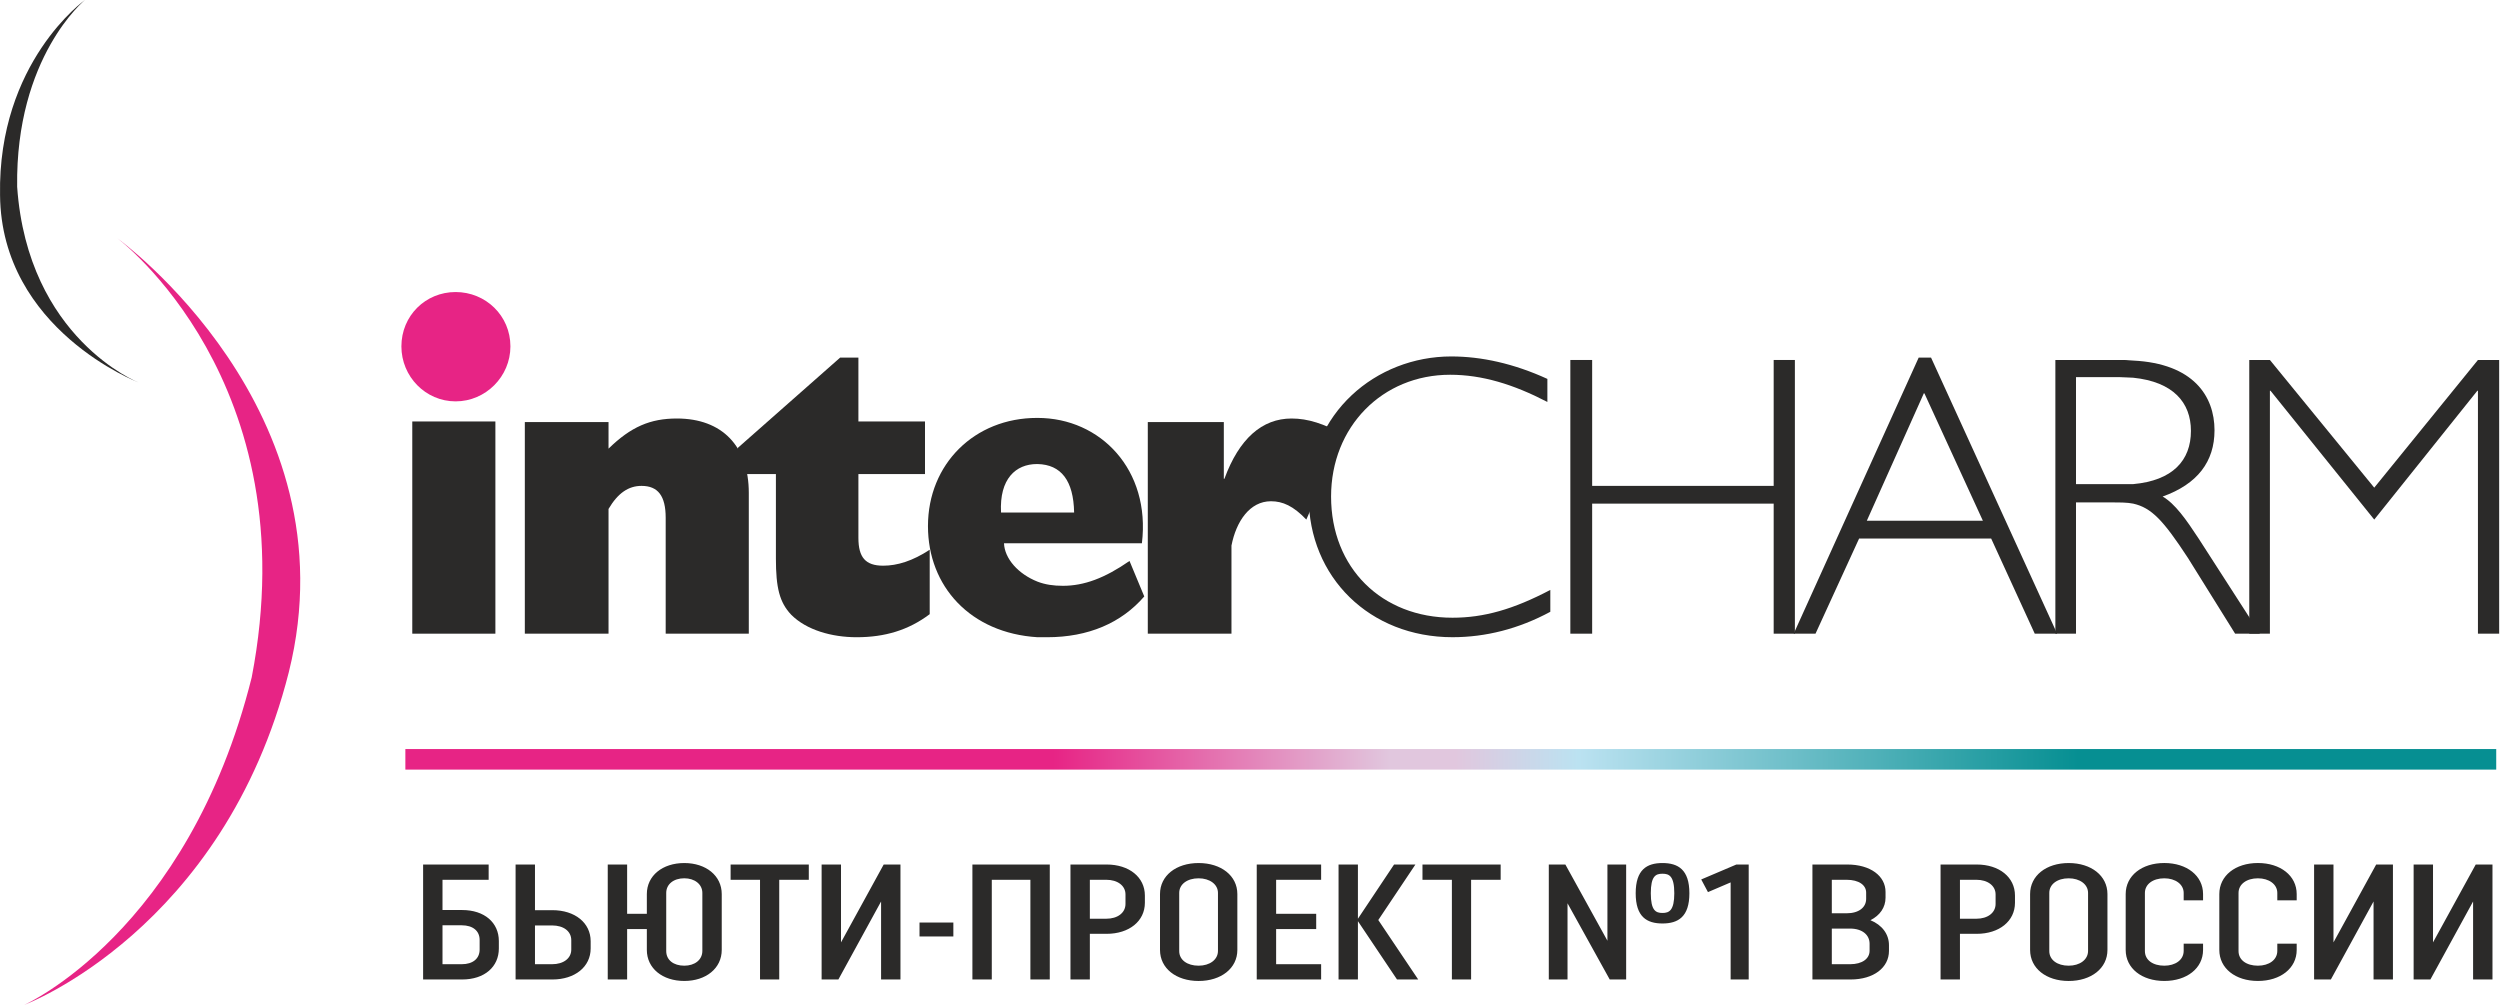
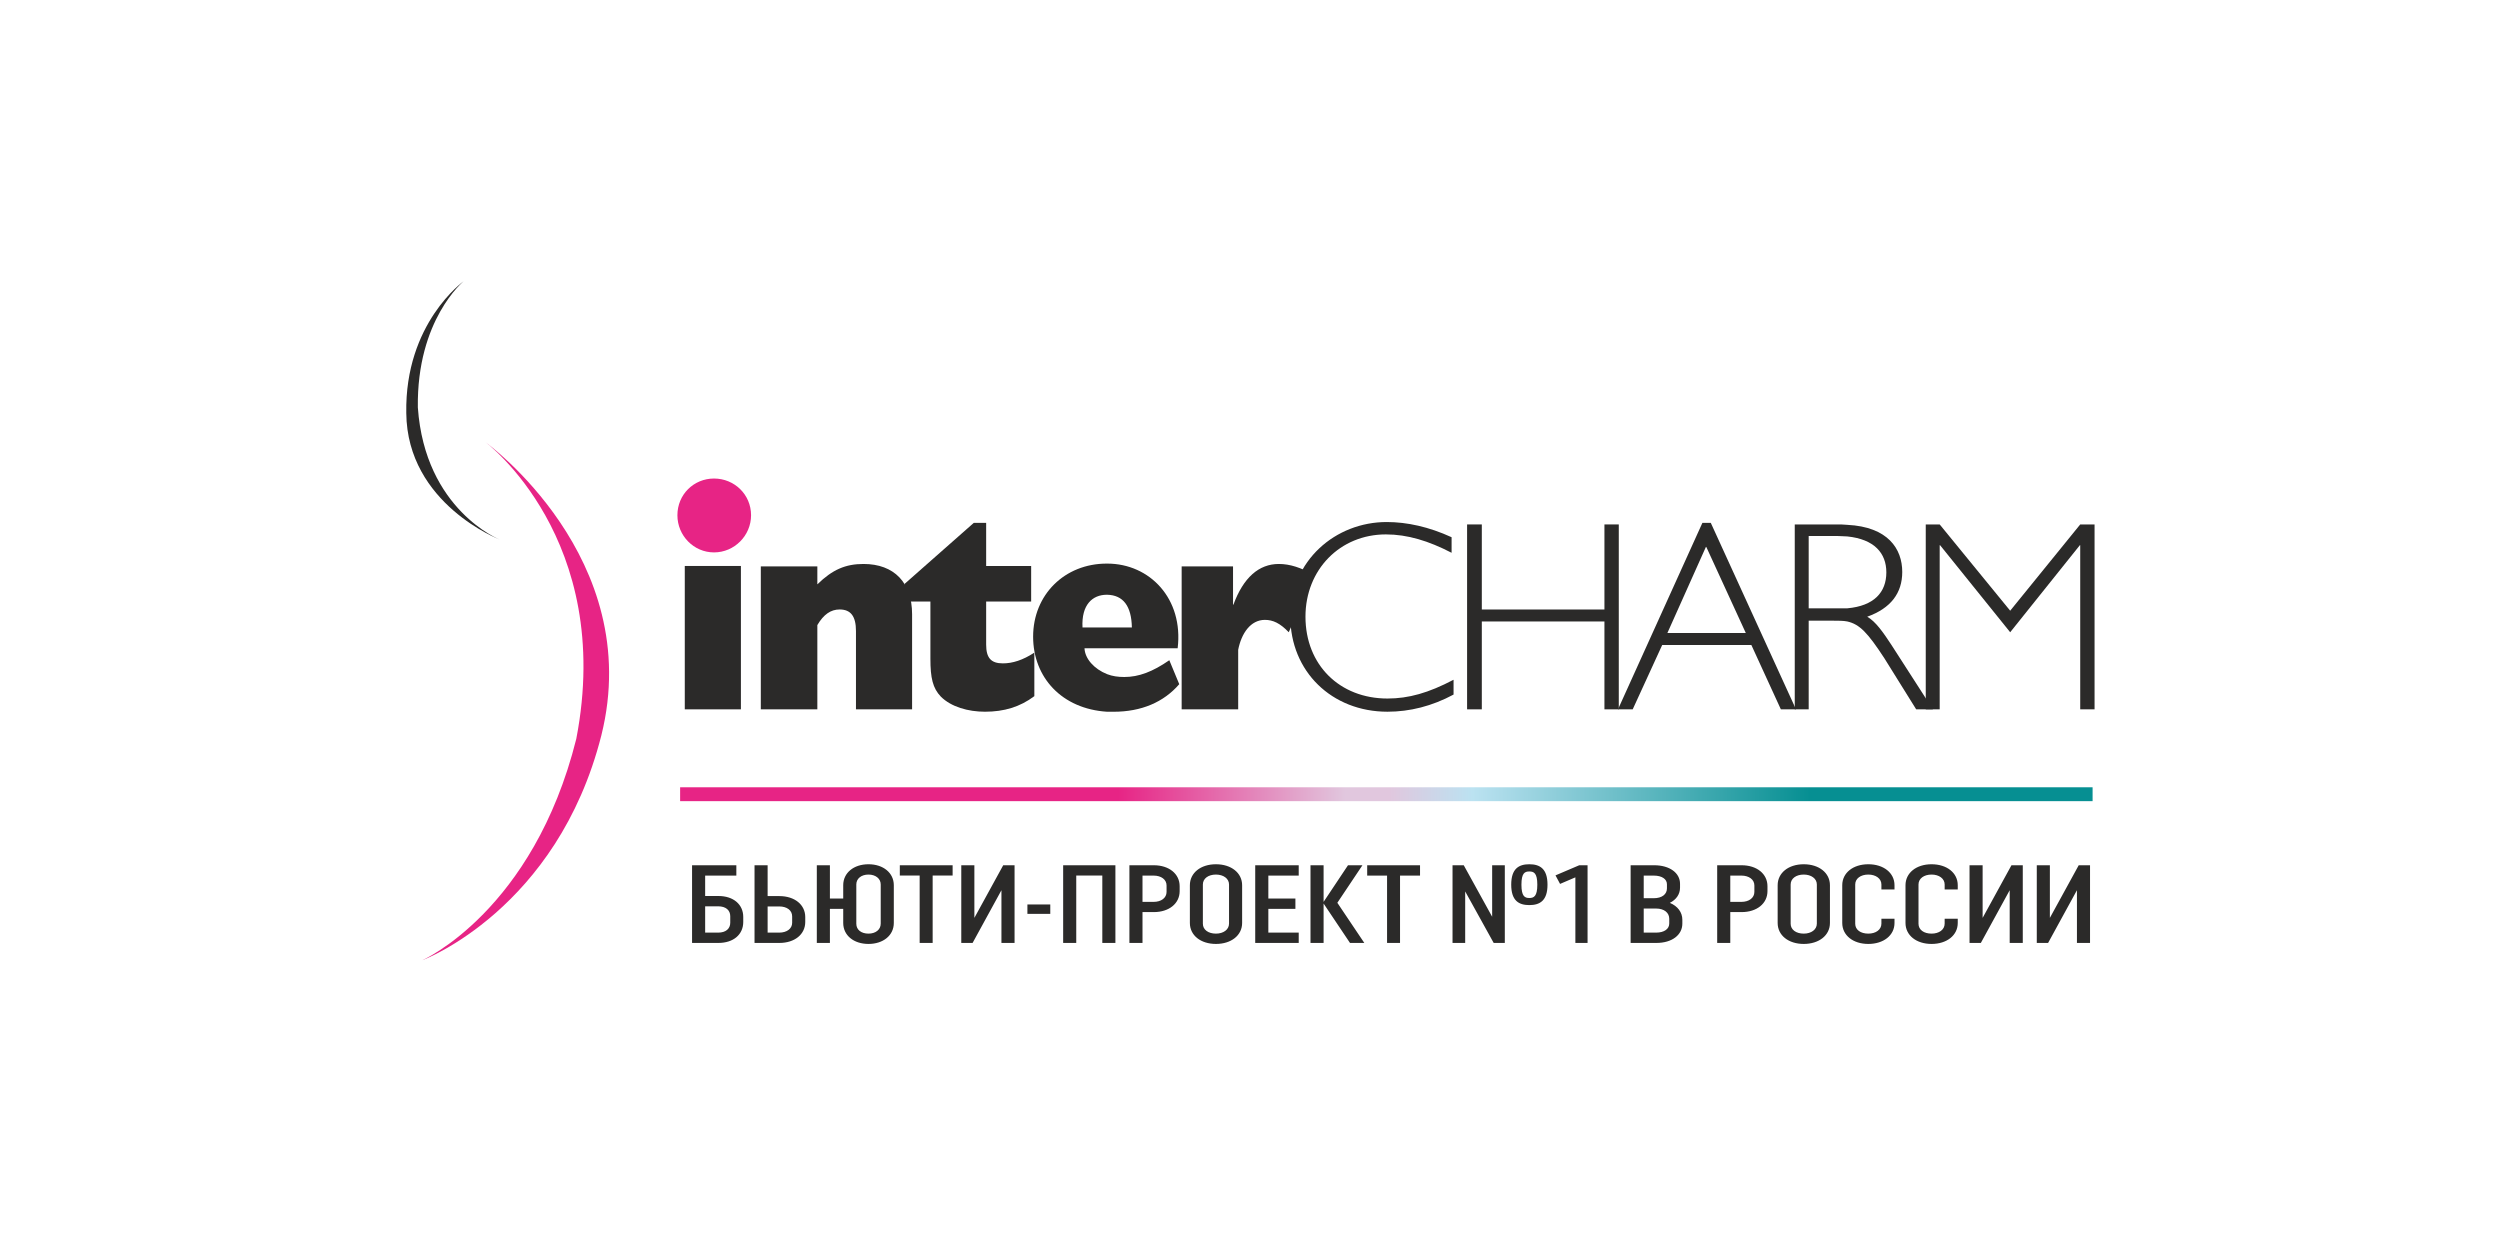
- <svg xmlns="http://www.w3.org/2000/svg" width="102" height="41" viewBox="0 0 102 41" fill="none">
-   <path d="M16.821 25.854H20.212V17.196H16.821V25.854Z" fill="#2B2A29" />
-   <path d="M20.825 14.133C20.825 15.363 19.815 16.376 18.589 16.376C17.363 16.376 16.377 15.363 16.377 14.133C16.377 12.88 17.363 11.915 18.589 11.915C19.815 11.915 20.825 12.88 20.825 14.133Z" fill="#E72485" />
-   <path d="M3.465 0C3.465 0 -0.094 2.533 0.002 7.959C0.05 13.458 5.653 15.605 5.653 15.605C5.653 15.605 1.132 13.82 0.7 7.621C0.627 2.315 3.465 0 3.465 0V0Z" fill="#2B2A29" />
-   <path d="M0.988 41C0.988 41 9.115 37.962 11.784 27.422C14.453 16.713 4.787 9.72 4.787 9.72C4.787 9.72 12.602 15.556 10.269 27.639C7.672 38.034 0.988 41 0.988 41V41Z" fill="#E72485" />
-   <path d="M21.413 17.22H24.828V18.305C25.741 17.412 26.535 17.075 27.617 17.075C29.468 17.075 30.551 18.208 30.551 20.114V25.854H27.16V21.127C27.16 20.235 26.848 19.824 26.174 19.824C25.645 19.824 25.212 20.114 24.828 20.765V25.854H21.413V17.22Z" fill="#2B2A29" />
-   <path d="M37.932 25.058C37.067 25.709 36.105 25.999 34.951 25.999C33.941 25.999 32.907 25.709 32.282 25.082C31.801 24.575 31.657 23.973 31.657 22.791V19.342H30.094V18.281L34.277 14.591H35.023V17.196H37.74V19.342H35.023V21.946C35.023 22.742 35.312 23.08 36.033 23.08C36.61 23.08 37.235 22.887 37.932 22.429V25.058L37.932 25.058Z" fill="#2B2A29" />
-   <path d="M42.333 18.933C43.295 18.956 43.8 19.608 43.824 20.91H42.333V22.164H46.59C46.95 19.174 44.906 17.051 42.333 17.051V18.933ZM42.333 25.999V23.732C42.646 23.852 42.982 23.901 43.367 23.901C44.233 23.901 45.075 23.587 46.084 22.887L46.686 24.335C45.748 25.42 44.401 25.999 42.718 25.999H42.333ZM40.842 20.91C40.77 19.536 41.444 18.933 42.309 18.933H42.333V17.051H42.309C39.76 17.051 37.861 18.933 37.861 21.465C37.861 23.924 39.592 25.83 42.333 25.999V23.732C41.54 23.418 40.987 22.791 40.963 22.164H42.333V20.91H40.842Z" fill="#2B2A29" />
-   <path d="M49.932 17.22V19.535H49.956C50.557 17.895 51.495 17.075 52.697 17.075C53.37 17.075 54.02 17.292 54.813 17.726L53.298 21.199C52.769 20.644 52.336 20.451 51.855 20.451C50.99 20.451 50.437 21.271 50.244 22.26V25.854H46.83V17.22H49.932H49.932Z" fill="#2B2A29" />
-   <path d="M63.133 16.4C61.739 15.676 60.464 15.29 59.165 15.29C56.4 15.29 54.308 17.412 54.308 20.259C54.308 23.175 56.376 25.203 59.261 25.203C60.536 25.203 61.738 24.865 63.253 24.069V24.961C61.955 25.661 60.608 25.998 59.261 25.998C55.895 25.998 53.394 23.562 53.394 20.259C53.394 16.858 56.135 14.543 59.213 14.543C60.44 14.543 61.762 14.832 63.133 15.459V16.4L63.133 16.4Z" fill="#2B2A29" />
-   <path d="M73.231 25.854H72.366V20.548H64.96V25.854H64.07V14.687H64.96V19.824H72.366V14.687H73.231V25.854Z" fill="#2B2A29" />
-   <path d="M80.902 21.247H78.522V21.971H81.239L83.018 25.854H83.931L78.787 14.591H78.522V16.062L80.902 21.247ZM78.522 21.247H76.166L78.497 16.038L78.522 16.062V14.591H78.282L73.183 25.854H74.073L75.852 21.971H78.522V21.247H78.522Z" fill="#2B2A29" />
-   <path d="M87.034 15.411C88.668 15.579 89.39 16.424 89.39 17.581C89.39 18.787 88.645 19.607 87.034 19.752V20.548C87.779 20.716 88.26 21.223 89.269 22.766L91.193 25.854H92.203L89.703 21.971C89.197 21.199 88.741 20.548 88.235 20.259C89.655 19.752 90.352 18.835 90.352 17.557C90.352 16.159 89.486 14.832 87.033 14.711V15.411H87.034ZM84.701 15.387H86.48C86.674 15.387 86.866 15.411 87.034 15.411V14.711C86.913 14.711 86.793 14.687 86.649 14.687H83.859V25.854H84.701V20.499H86.168C86.504 20.499 86.793 20.499 87.034 20.548V19.752H84.701V15.387L84.701 15.387Z" fill="#2B2A29" />
-   <path d="M101.1 14.687H101.966V25.854H101.1V15.941H101.077L96.869 21.199L92.636 15.941H92.612V25.854H91.77V14.687H92.612L96.869 19.897L101.1 14.687Z" fill="#2B2A29" />
-   <path fill-rule="evenodd" clip-rule="evenodd" d="M18.852 39.963C19.77 39.963 20.353 39.447 20.353 38.697V38.395C20.353 37.645 19.77 37.129 18.852 37.129H18.054V35.895H19.937V35.272H17.263V39.963H18.852L18.852 39.963ZM18.838 37.752C19.3 37.752 19.569 37.986 19.569 38.348V38.743C19.569 39.105 19.3 39.34 18.838 39.34H18.054V37.752H18.838ZM21.036 39.963H22.537C23.456 39.963 24.099 39.447 24.099 38.697V38.401C24.099 37.651 23.456 37.135 22.537 37.135H21.827V35.272H21.036V39.963ZM22.524 37.758C22.993 37.758 23.308 37.993 23.308 38.361V38.743C23.308 39.099 22.993 39.34 22.524 39.34H21.827V37.758H22.524ZM25.587 39.963V37.906H26.391V38.757C26.391 39.507 27.028 40.023 27.919 40.023C28.804 40.023 29.447 39.507 29.447 38.757V36.478C29.447 35.728 28.804 35.212 27.919 35.212C27.028 35.212 26.391 35.728 26.391 36.478V37.283H25.587V35.272H24.796V39.963H25.587ZM28.656 38.797C28.656 39.166 28.341 39.4 27.919 39.4C27.483 39.4 27.182 39.172 27.182 38.804V36.431C27.182 36.076 27.483 35.834 27.919 35.834C28.341 35.834 28.656 36.076 28.656 36.431V38.797V38.797ZM32.999 35.272H29.809V35.895H31.009V39.963H31.793V35.895H32.999V35.272ZM34.206 39.963L35.948 36.78V39.963H36.739V35.272H36.055L34.313 38.449V35.272H33.522V39.963H34.206ZM37.516 38.207H38.897V37.638H37.516V38.207ZM40.465 39.963V35.895H42.04V39.963H42.831V35.272H39.674V39.963H40.465ZM45.15 38.1C46.068 38.1 46.711 37.584 46.711 36.833V36.538C46.711 35.788 46.068 35.272 45.15 35.272H43.675V39.963H44.466V38.1H45.15ZM45.136 35.895C45.599 35.895 45.92 36.137 45.92 36.492V36.88C45.92 37.242 45.599 37.484 45.136 37.484H44.466V35.895H45.136V35.895ZM50.484 38.757V36.478C50.484 35.728 49.821 35.212 48.903 35.212C47.985 35.212 47.328 35.728 47.328 36.478V38.757C47.328 39.508 47.985 40.024 48.903 40.024C49.821 40.024 50.484 39.508 50.484 38.757ZM49.693 38.797C49.693 39.159 49.352 39.4 48.903 39.4C48.44 39.4 48.112 39.166 48.112 38.804V36.431C48.112 36.076 48.44 35.835 48.903 35.835C49.352 35.835 49.693 36.076 49.693 36.431V38.797V38.797ZM53.902 39.34H52.066V37.906H53.701V37.283H52.066V35.895H53.902V35.272H51.275V39.963H53.902V39.34ZM56.998 39.963H57.863L56.234 37.537L57.749 35.272H56.878L55.403 37.484V35.272H54.613V39.963H55.403V37.584L56.998 39.963H56.998ZM61.227 35.272H58.037V35.895H59.237V39.963H60.021V35.895H61.227V35.272ZM63.955 39.963V36.854L65.677 39.963H66.347V35.272H65.583V38.382L63.867 35.272H63.191V39.963H63.955H63.955ZM68.927 36.445C68.927 35.48 68.465 35.212 67.829 35.212C67.192 35.212 66.736 35.48 66.736 36.445C66.736 37.41 67.192 37.678 67.829 37.678C68.465 37.678 68.927 37.41 68.927 36.445ZM68.311 36.445C68.311 37.148 68.103 37.249 67.829 37.249C67.554 37.249 67.353 37.148 67.353 36.445C67.353 35.741 67.554 35.648 67.829 35.648C68.103 35.648 68.311 35.741 68.311 36.445ZM69.41 35.882L69.685 36.398L70.61 36.002V39.963H71.347V35.272H70.844L69.41 35.882V35.882ZM73.947 39.963H75.502C76.454 39.963 77.07 39.474 77.07 38.797V38.563C77.07 38.114 76.789 37.738 76.313 37.544C76.702 37.35 76.93 37.021 76.93 36.626V36.391C76.93 35.741 76.313 35.272 75.368 35.272H73.947V39.963ZM75.482 37.886C75.985 37.886 76.279 38.147 76.279 38.502V38.791C76.279 39.112 75.984 39.34 75.482 39.34H74.738V37.886H75.482V37.886ZM75.341 35.895C75.851 35.895 76.139 36.117 76.139 36.418V36.673C76.139 37.014 75.851 37.262 75.341 37.262H74.738V35.895H75.341ZM80.649 38.1C81.567 38.1 82.211 37.584 82.211 36.833V36.538C82.211 35.788 81.567 35.272 80.649 35.272H79.175V39.963H79.966V38.1H80.649ZM80.636 35.895C81.098 35.895 81.42 36.137 81.42 36.492V36.88C81.42 37.242 81.098 37.484 80.636 37.484H79.966V35.895H80.636V35.895ZM85.984 38.757V36.478C85.984 35.728 85.32 35.212 84.402 35.212C83.484 35.212 82.828 35.728 82.828 36.478V38.757C82.828 39.508 83.484 40.024 84.402 40.024C85.321 40.024 85.984 39.508 85.984 38.757ZM85.193 38.797C85.193 39.159 84.851 39.4 84.402 39.4C83.94 39.4 83.611 39.166 83.611 38.804V36.431C83.611 36.076 83.94 35.835 84.402 35.835C84.851 35.835 85.193 36.076 85.193 36.431V38.797V38.797ZM89.094 38.502V38.797C89.094 39.166 88.752 39.4 88.303 39.4C87.84 39.4 87.512 39.172 87.512 38.804V36.431C87.512 36.076 87.84 35.835 88.303 35.835C88.752 35.835 89.094 36.076 89.094 36.431V36.733H89.885V36.478C89.885 35.728 89.221 35.211 88.303 35.211C87.385 35.211 86.728 35.728 86.728 36.478V38.757C86.728 39.507 87.385 40.023 88.303 40.023C89.221 40.023 89.885 39.507 89.885 38.757V38.502H89.094V38.502ZM92.914 38.502V38.797C92.914 39.166 92.572 39.4 92.123 39.4C91.66 39.4 91.332 39.172 91.332 38.804V36.431C91.332 36.076 91.66 35.835 92.123 35.835C92.572 35.835 92.914 36.076 92.914 36.431V36.733H93.705V36.478C93.705 35.728 93.041 35.211 92.123 35.211C91.205 35.211 90.548 35.728 90.548 36.478V38.757C90.548 39.507 91.204 40.023 92.123 40.023C93.041 40.023 93.705 39.507 93.705 38.757V38.502H92.914V38.502ZM95.099 39.963L96.841 36.78V39.963H97.632V35.272H96.948L95.206 38.449V35.272H94.415V39.963H95.099ZM99.16 39.963L100.902 36.78V39.963H101.693V35.272H101.01L99.267 38.449V35.272H98.476V39.963H99.16Z" fill="#2B2A29" />
-   <path fill-rule="evenodd" clip-rule="evenodd" d="M16.539 31.4H101.846V30.561H16.539V31.4Z" fill="url(#paint0_linear)" />
+ <svg xmlns="http://www.w3.org/2000/svg" width="80" height="40" viewBox="0 0 80 40" fill="none">
+   <path d="M21.913 22.699H23.709V18.111H21.913V22.699Z" fill="#2B2A29" />
+   <path d="M24.034 16.488C24.034 17.14 23.499 17.677 22.849 17.677C22.2 17.677 21.677 17.14 21.677 16.488C21.677 15.824 22.2 15.313 22.849 15.313C23.499 15.313 24.034 15.824 24.034 16.488Z" fill="#E72485" />
+   <path d="M14.836 9C14.836 9 12.95 10.342 13.001 13.217C13.027 16.131 15.995 17.268 15.995 17.268C15.995 17.268 13.6 16.322 13.371 13.038C13.332 10.227 14.836 9 14.836 9V9Z" fill="#2B2A29" />
+   <path d="M13.523 30.724C13.523 30.724 17.83 29.114 19.244 23.529C20.658 17.855 15.536 14.15 15.536 14.15C15.536 14.15 19.677 17.242 18.441 23.644C17.065 29.152 13.523 30.723 13.523 30.723V30.724Z" fill="#E72485" />
+   <path d="M24.346 18.124H26.155V18.699C26.639 18.226 27.059 18.047 27.633 18.047C28.614 18.047 29.187 18.647 29.187 19.657V22.698H27.391V20.194C27.391 19.721 27.225 19.503 26.868 19.503C26.588 19.503 26.359 19.657 26.155 20.002V22.698H24.346V18.124Z" fill="#2B2A29" />
+   <path d="M33.099 22.277C32.64 22.622 32.13 22.775 31.519 22.775C30.984 22.775 30.436 22.622 30.105 22.29C29.85 22.021 29.773 21.702 29.773 21.076V19.248H28.945V18.686L31.162 16.731H31.557V18.111H32.997V19.248H31.557V20.628C31.557 21.05 31.71 21.228 32.092 21.228C32.398 21.228 32.729 21.126 33.099 20.884V22.277L33.099 22.277Z" fill="#2B2A29" />
+   <path d="M35.43 19.032C35.94 19.044 36.207 19.39 36.22 20.079H35.43V20.744H37.685C37.876 19.16 36.794 18.035 35.43 18.035V19.032ZM35.43 22.776V21.574C35.596 21.638 35.774 21.664 35.978 21.664C36.437 21.664 36.883 21.498 37.418 21.127L37.736 21.894C37.239 22.469 36.526 22.776 35.634 22.776H35.43ZM34.64 20.079C34.602 19.351 34.959 19.032 35.417 19.032H35.43V18.035H35.417C34.067 18.035 33.06 19.032 33.06 20.373C33.06 21.677 33.978 22.686 35.43 22.776V21.574C35.01 21.408 34.717 21.076 34.704 20.744H35.43V20.079H34.64Z" fill="#2B2A29" />
+   <path d="M39.457 18.124V19.35H39.469C39.788 18.481 40.285 18.047 40.922 18.047C41.279 18.047 41.623 18.162 42.043 18.392L41.24 20.232C40.96 19.938 40.731 19.836 40.476 19.836C40.017 19.836 39.724 20.27 39.622 20.794V22.698H37.813V18.124H39.457H39.457Z" fill="#2B2A29" />
+   <path d="M46.451 17.689C45.712 17.306 45.036 17.101 44.348 17.101C42.883 17.101 41.775 18.226 41.775 19.734C41.775 21.279 42.871 22.353 44.399 22.353C45.075 22.353 45.712 22.174 46.514 21.752V22.226C45.826 22.596 45.113 22.775 44.399 22.775C42.616 22.775 41.291 21.484 41.291 19.734C41.291 17.932 42.743 16.705 44.374 16.705C45.024 16.705 45.724 16.858 46.451 17.191V17.689L46.451 17.689Z" fill="#2B2A29" />
+   <path d="M51.801 22.699H51.342V19.887H47.418V22.699H46.947V16.782H47.418V19.504H51.342V16.782H51.801V22.699Z" fill="#2B2A29" />
+   <path d="M55.866 20.257H54.605V20.641H56.044L56.987 22.698H57.471L54.745 16.731H54.605V17.51L55.866 20.257ZM54.605 20.257H53.356L54.591 17.497L54.605 17.51V16.731H54.477L51.776 22.698H52.247L53.19 20.641H54.605V20.257H54.605Z" fill="#2B2A29" />
+   <path d="M59.114 17.166C59.98 17.255 60.363 17.702 60.363 18.316C60.363 18.955 59.968 19.389 59.114 19.466V19.887C59.509 19.977 59.764 20.245 60.299 21.063L61.318 22.699H61.853L60.528 20.641C60.261 20.232 60.019 19.887 59.751 19.735C60.503 19.466 60.872 18.98 60.872 18.303C60.872 17.562 60.414 16.859 59.114 16.795V17.166H59.114ZM57.878 17.153H58.821C58.924 17.153 59.025 17.166 59.114 17.166V16.795C59.051 16.795 58.987 16.782 58.91 16.782H57.432V22.699H57.878V19.862H58.656C58.834 19.862 58.987 19.862 59.114 19.887V19.466H57.878V17.153L57.878 17.153Z" fill="#2B2A29" />
+   <path d="M66.567 16.782H67.026V22.699H66.567V17.447H66.555L64.326 20.232L62.083 17.447H62.07V22.699H61.624V16.782H62.07L64.326 19.543L66.567 16.782Z" fill="#2B2A29" />
+   <path fill-rule="evenodd" clip-rule="evenodd" d="M22.988 30.174C23.474 30.174 23.784 29.901 23.784 29.503V29.343C23.784 28.945 23.474 28.672 22.988 28.672H22.565V28.019H23.563V27.688H22.146V30.174H22.988L22.988 30.174ZM22.981 29.002C23.226 29.002 23.368 29.126 23.368 29.318V29.528C23.368 29.719 23.226 29.844 22.981 29.844H22.565V29.002H22.981ZM24.145 30.174H24.941C25.427 30.174 25.768 29.901 25.768 29.503V29.346C25.768 28.949 25.427 28.675 24.941 28.675H24.564V27.688H24.145V30.174ZM24.934 29.006C25.182 29.006 25.349 29.13 25.349 29.325V29.528C25.349 29.716 25.182 29.844 24.934 29.844H24.564V29.006H24.934ZM26.557 30.174V29.084H26.983V29.535C26.983 29.933 27.32 30.206 27.792 30.206C28.261 30.206 28.602 29.933 28.602 29.535V28.327C28.602 27.93 28.261 27.656 27.792 27.656C27.32 27.656 26.983 27.93 26.983 28.327V28.754H26.557V27.688H26.138V30.174H26.557ZM28.183 29.556C28.183 29.751 28.016 29.876 27.792 29.876C27.562 29.876 27.402 29.755 27.402 29.56V28.302C27.402 28.114 27.562 27.986 27.792 27.986C28.016 27.986 28.183 28.114 28.183 28.302V29.556V29.556ZM30.484 27.688H28.794V28.018H29.429V30.174H29.845V28.018H30.484V27.688ZM31.123 30.174L32.046 28.487V30.174H32.466V27.688H32.103L31.18 29.372V27.688H30.761V30.174H31.123ZM32.877 29.244H33.609V28.942H32.877V29.244ZM34.44 30.174V28.018H35.274V30.174H35.693V27.688H34.021V30.174H34.44ZM36.922 29.187C37.408 29.187 37.749 28.913 37.749 28.516V28.359C37.749 27.962 37.408 27.688 36.922 27.688H36.141V30.174H36.56V29.187H36.922ZM36.915 28.019C37.16 28.019 37.33 28.146 37.33 28.335V28.541C37.33 28.732 37.16 28.86 36.915 28.86H36.56V28.019H36.915V28.019ZM39.748 29.535V28.328C39.748 27.93 39.397 27.656 38.91 27.656C38.424 27.656 38.076 27.93 38.076 28.328V29.535C38.076 29.933 38.424 30.206 38.91 30.206C39.397 30.206 39.748 29.933 39.748 29.535ZM39.329 29.556C39.329 29.748 39.148 29.876 38.91 29.876C38.665 29.876 38.492 29.751 38.492 29.56V28.303C38.492 28.114 38.665 27.986 38.91 27.986C39.148 27.986 39.329 28.114 39.329 28.303V29.556V29.556ZM41.559 29.844H40.587V29.084H41.453V28.754H40.587V28.019H41.559V27.688H40.167V30.174H41.559V29.844ZM43.2 30.174H43.658L42.795 28.889L43.598 27.688H43.136L42.355 28.86V27.688H41.936V30.174H42.355V28.913L43.2 30.174H43.2ZM45.441 27.688H43.75V28.019H44.386V30.174H44.801V28.019H45.441V27.688ZM46.886 30.174V28.526L47.798 30.174H48.154V27.688H47.749V29.336L46.84 27.688H46.481V30.174H46.886H46.886ZM49.52 28.31C49.52 27.798 49.276 27.656 48.938 27.656C48.601 27.656 48.359 27.798 48.359 28.31C48.359 28.821 48.601 28.963 48.938 28.963C49.276 28.963 49.52 28.821 49.52 28.31ZM49.194 28.31C49.194 28.683 49.084 28.736 48.938 28.736C48.793 28.736 48.686 28.683 48.686 28.31C48.686 27.937 48.793 27.887 48.938 27.887C49.084 27.887 49.194 27.937 49.194 28.31ZM49.776 28.012L49.922 28.285L50.412 28.075V30.174H50.802V27.688H50.536L49.776 28.012V28.012ZM52.18 30.174H53.004C53.508 30.174 53.835 29.915 53.835 29.556V29.432C53.835 29.194 53.686 28.995 53.434 28.892C53.64 28.789 53.761 28.615 53.761 28.406V28.281C53.761 27.937 53.434 27.688 52.933 27.688H52.18V30.174ZM52.993 29.073C53.26 29.073 53.416 29.212 53.416 29.4V29.553C53.416 29.723 53.26 29.844 52.993 29.844H52.599V29.073H52.993V29.073ZM52.919 28.019C53.189 28.019 53.342 28.136 53.342 28.296V28.43C53.342 28.612 53.189 28.743 52.919 28.743H52.599V28.019H52.919ZM55.731 29.187C56.218 29.187 56.559 28.913 56.559 28.516V28.359C56.559 27.962 56.218 27.688 55.731 27.688H54.95V30.174H55.369V29.187H55.731ZM55.724 28.019C55.969 28.019 56.14 28.146 56.14 28.335V28.541C56.14 28.732 55.969 28.86 55.724 28.86H55.369V28.019H55.724V28.019ZM58.558 29.535V28.328C58.558 27.93 58.206 27.656 57.72 27.656C57.233 27.656 56.885 27.93 56.885 28.328V29.535C56.885 29.933 57.233 30.206 57.72 30.206C58.206 30.206 58.558 29.933 58.558 29.535ZM58.139 29.556C58.139 29.748 57.958 29.876 57.72 29.876C57.475 29.876 57.301 29.751 57.301 29.56V28.303C57.301 28.114 57.475 27.986 57.72 27.986C57.958 27.986 58.139 28.114 58.139 28.303V29.556V29.556ZM60.205 29.4V29.556C60.205 29.751 60.024 29.876 59.786 29.876C59.541 29.876 59.367 29.755 59.367 29.56V28.303C59.367 28.114 59.541 27.986 59.786 27.986C60.024 27.986 60.205 28.114 60.205 28.303V28.462H60.624V28.327C60.624 27.93 60.273 27.656 59.786 27.656C59.3 27.656 58.952 27.93 58.952 28.327V29.535C58.952 29.932 59.3 30.206 59.786 30.206C60.273 30.206 60.624 29.932 60.624 29.535V29.4H60.205V29.4ZM62.229 29.4V29.556C62.229 29.751 62.048 29.876 61.81 29.876C61.566 29.876 61.392 29.755 61.392 29.56V28.303C61.392 28.114 61.566 27.986 61.81 27.986C62.048 27.986 62.229 28.114 62.229 28.303V28.462H62.648V28.327C62.648 27.93 62.297 27.656 61.81 27.656C61.324 27.656 60.976 27.93 60.976 28.327V29.535C60.976 29.932 61.324 30.206 61.81 30.206C62.297 30.206 62.648 29.932 62.648 29.535V29.4H62.229V29.4ZM63.387 30.174L64.31 28.487V30.174H64.729V27.688H64.367L63.444 29.372V27.688H63.025V30.174H63.387ZM65.539 30.174L66.462 28.487V30.174H66.881V27.688H66.519L65.596 29.372V27.688H65.177V30.174H65.539Z" fill="#2B2A29" />
+   <path fill-rule="evenodd" clip-rule="evenodd" d="M21.764 25.637H66.963V25.193H21.764V25.637Z" fill="url(#paint0_linear)" />
  <defs>
-     <linearGradient id="paint0_linear" x1="16.524" y1="30.981" x2="101.861" y2="30.981" gradientUnits="userSpaceOnUse">
+     <linearGradient id="paint0_linear" x1="21.756" y1="25.415" x2="66.971" y2="25.415" gradientUnits="userSpaceOnUse">
      <stop stop-color="#E72485" />
      <stop offset="0.31" stop-color="#E72485" />
      <stop offset="0.471" stop-color="#E1C7DE" />
      <stop offset="0.502" stop-color="#E1C7DE" />
      <stop offset="0.561" stop-color="#BBE2F1" />
      <stop offset="0.8" stop-color="#068F92" />
      <stop offset="1" stop-color="#068F92" />
    </linearGradient>
  </defs>
</svg>
